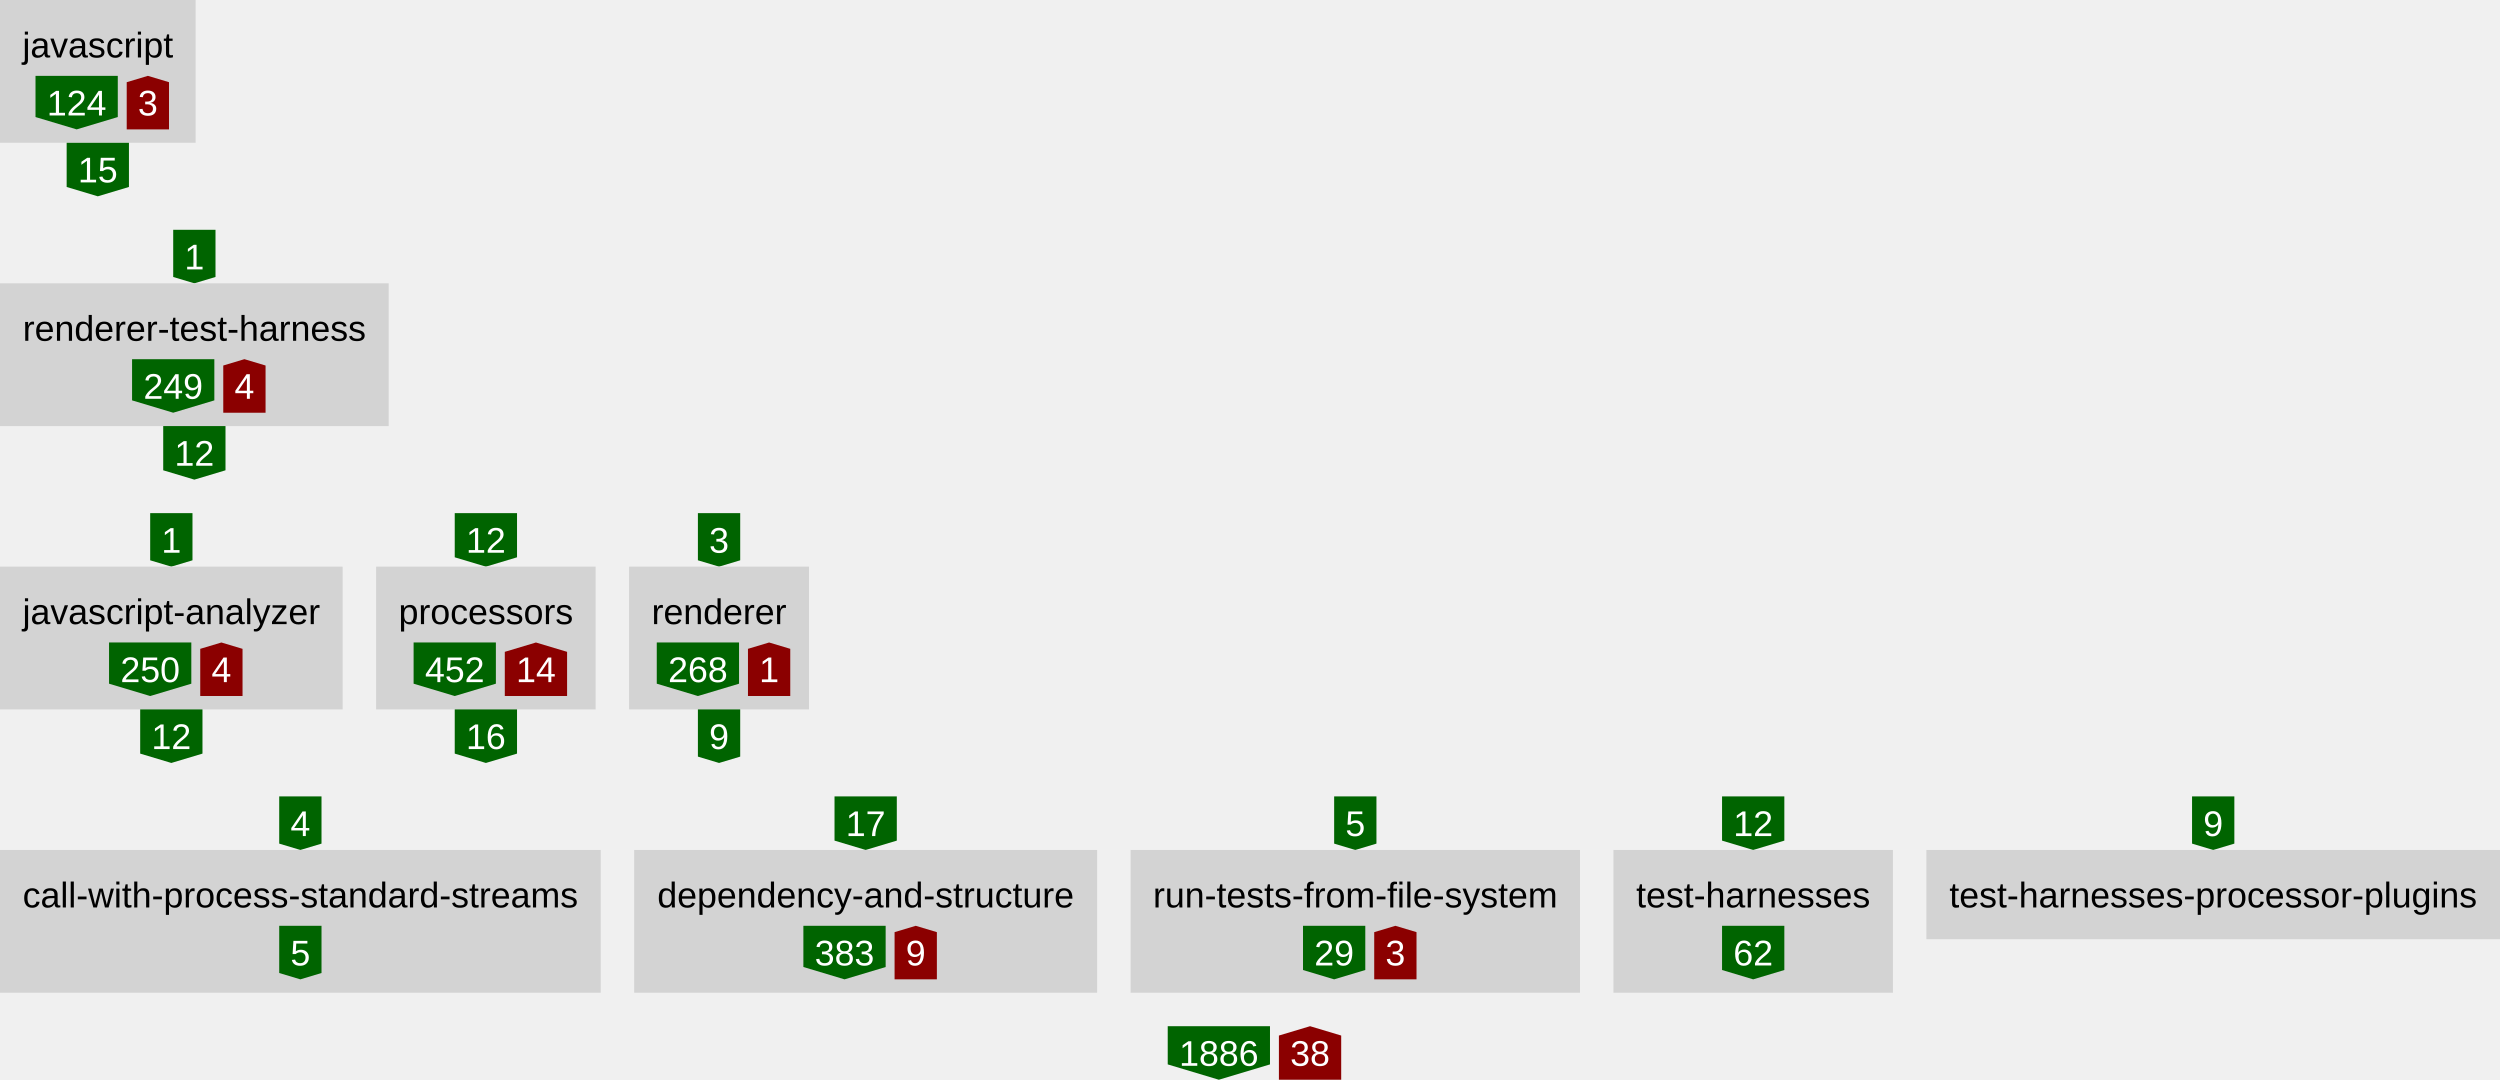
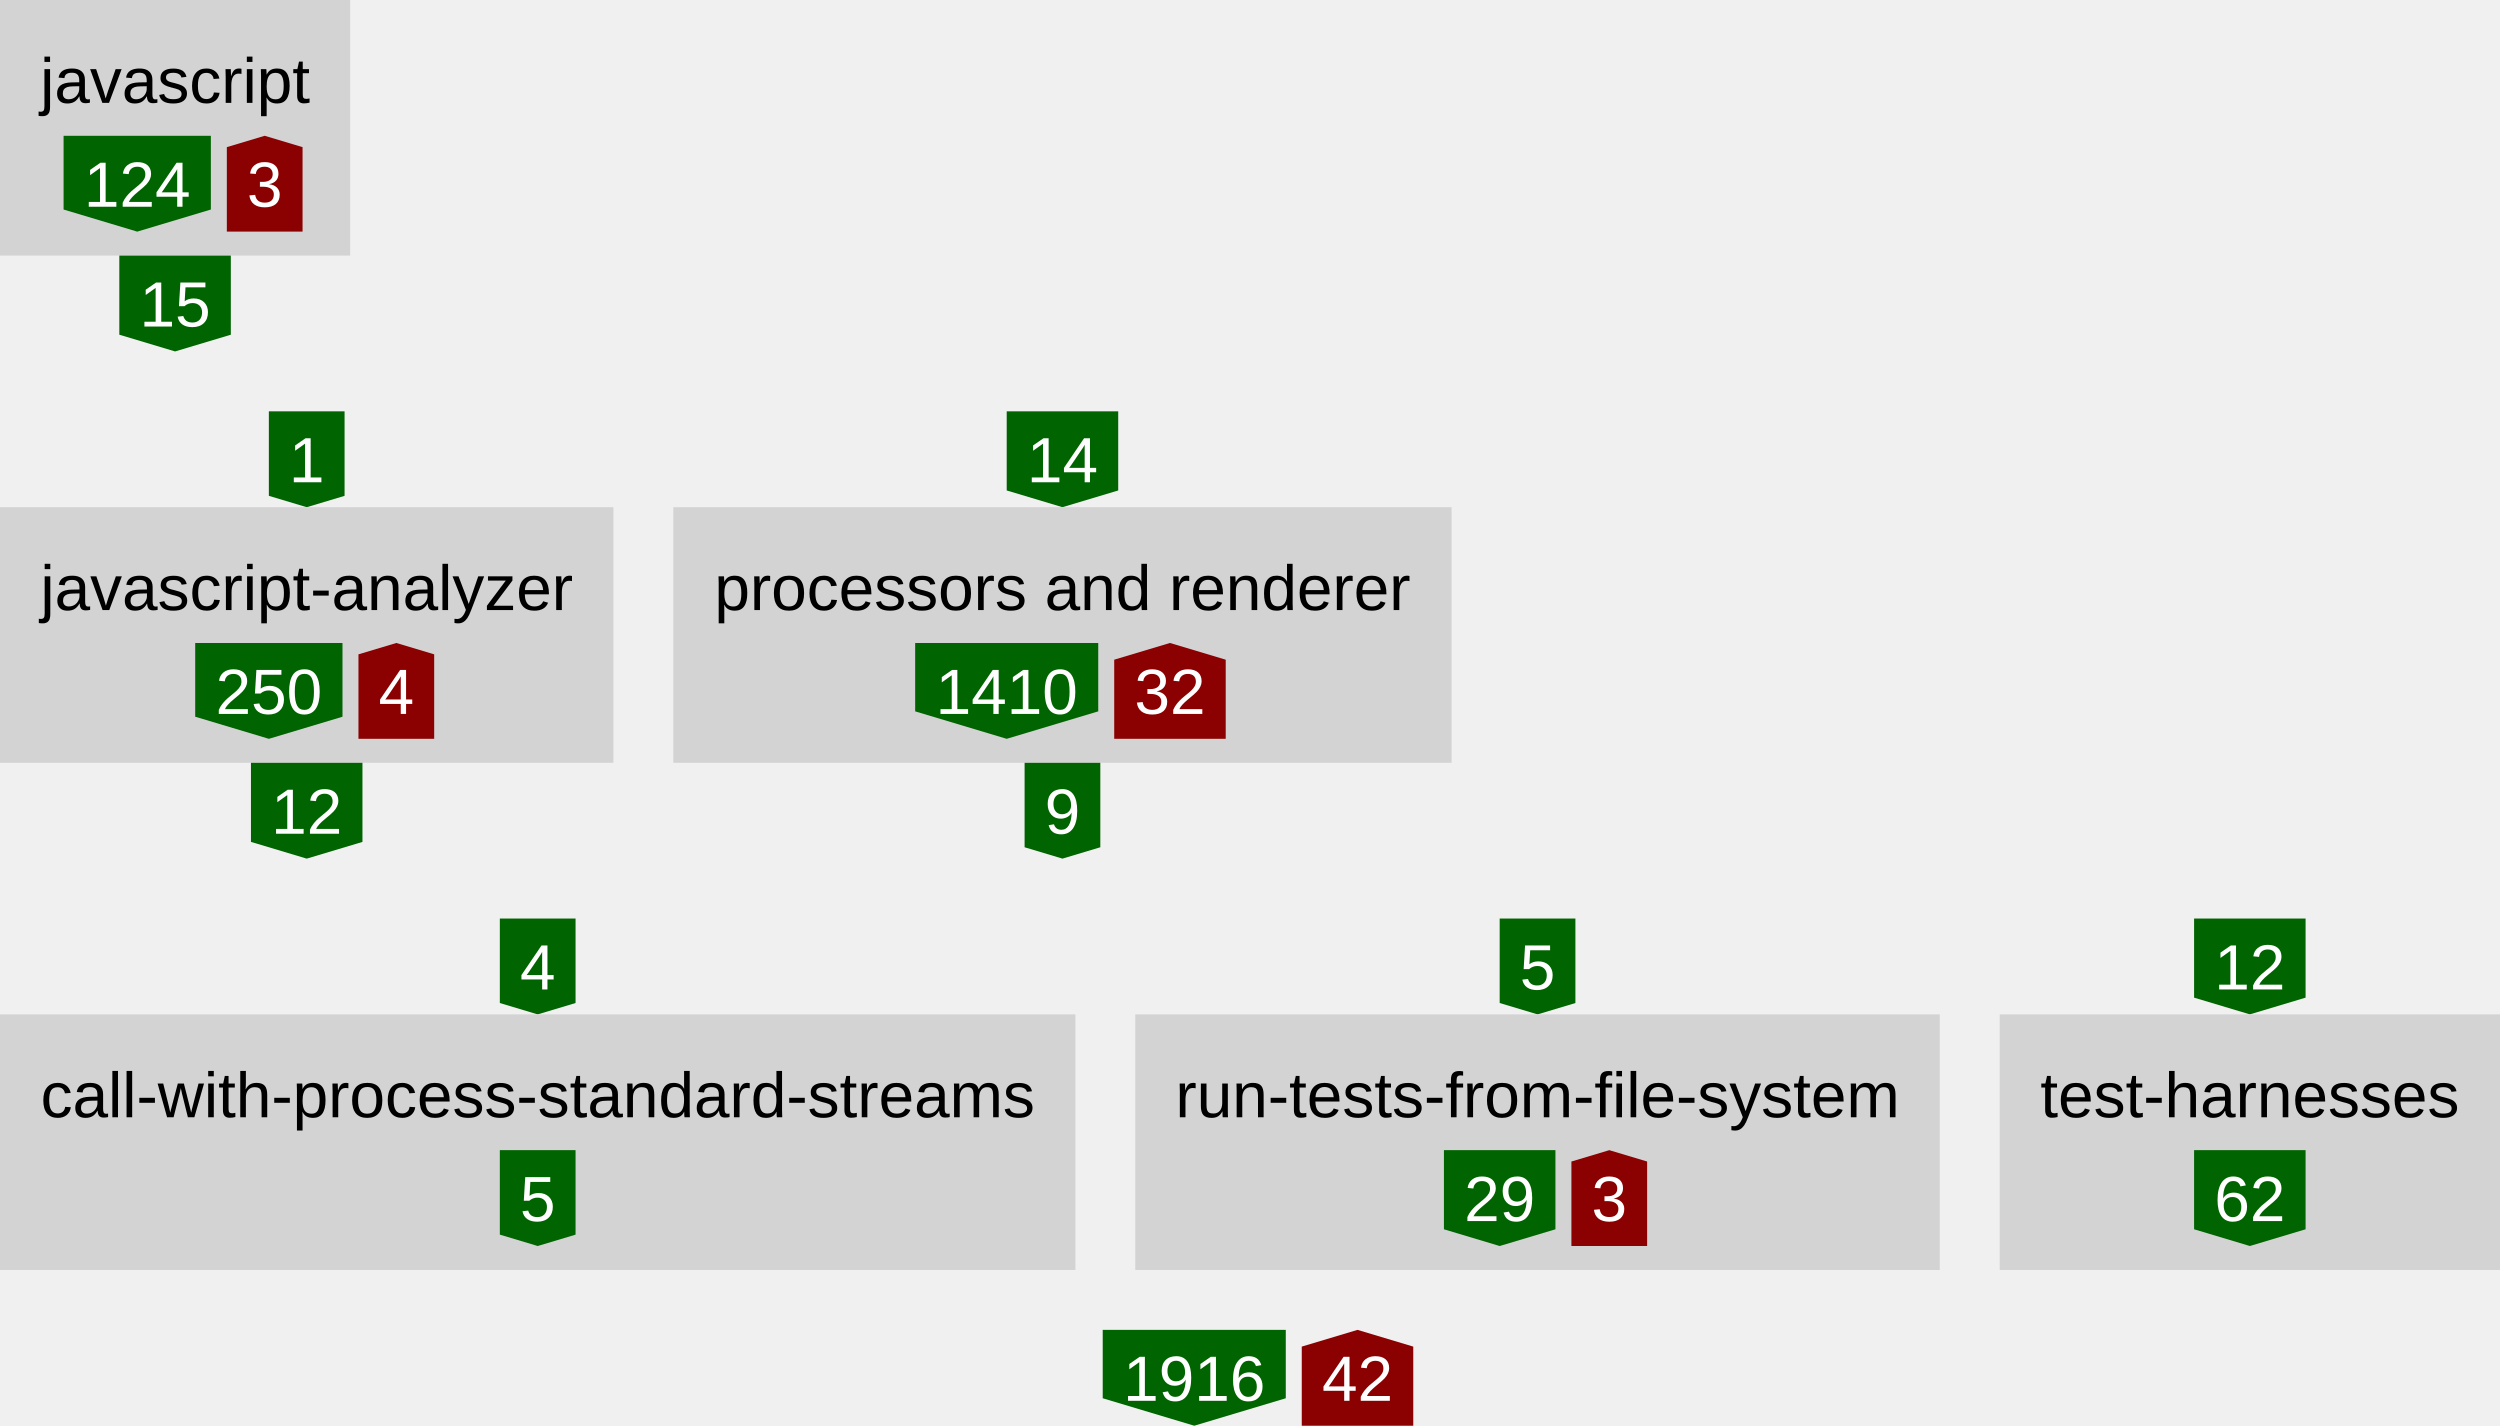
- <svg xmlns="http://www.w3.org/2000/svg" height="484" width="1120.64">
+ <svg xmlns="http://www.w3.org/2000/svg" height="357" width="626">
  <defs>
    <style type="text/css">text{font-family:arial;font-size:16px}g.anonymous&gt;text{font-style:italic}g.parent&gt;rect{fill:none;stroke:gray}g.item&gt;rect{fill:lightgray}g.item&gt;text{text-anchor:middle}g.dependency&gt;text{fill:white;text-anchor:middle}</style>
  </defs>
  <symbol id="down-arrow" preserveAspectRatio="xMidYMax slice" viewBox="0,0,1,1">
    <polygon fill="darkgreen" points="0,0.85 0,0 1,0 1,0.85 0.5,1" />
  </symbol>
  <symbol id="right-arrow" preserveAspectRatio="xMaxYMid slice" viewBox="0,0,1,1">
    <polygon fill="darkred" points="0.85,0 0,0 0,1 0.85,1 1,0.5" />
  </symbol>
  <symbol id="up-arrow" preserveAspectRatio="xMidYMin slice" viewBox="0,0,1,1">
    <polygon fill="darkred" points="0,0.15 0,1 1,1 1,0.15 0.5,0" />
  </symbol>
  <g class="item">
    <rect height="64" width="87.68" />
    <text x="43.84" y="25.76">javascript</text>
    <g class="dependency">
      <use href="#down-arrow" height="24" width="36.88" x="15.92" y="34" />
      <text x="34.36" y="51.76">124</text>
    </g>
    <g class="dependency">
      <use href="#up-arrow" height="24" width="18.96" x="56.8" y="34" />
      <text x="66.28" y="51.76">3</text>
    </g>
  </g>
  <g class="dependency">
    <use href="#down-arrow" height="24" width="27.92" x="29.88" y="64" />
    <text x="43.84" y="81.76">15</text>
  </g>
  <g class="dependency">
-     <use href="#down-arrow" height="24" width="18.96" x="77.64" y="103" />
-     <text x="87.12" y="120.76">1</text>
+     <use href="#down-arrow" height="24" width="18.96" x="67.32" y="103" />
+     <text x="76.8" y="120.76">1</text>
  </g>
  <g class="item">
-     <rect height="64" width="174.24" y="127" />
-     <text x="87.12" y="152.76">renderer-test-harness</text>
+     <rect height="64" width="153.6" y="127" />
+     <text x="76.8" y="152.76">javascript-analyzer</text>
    <g class="dependency">
-       <use href="#down-arrow" height="24" width="36.88" x="59.2" y="161" />
-       <text x="77.64" y="178.76">249</text>
+       <use href="#down-arrow" height="24" width="36.88" x="48.88" y="161" />
+       <text x="67.32" y="178.76">250</text>
    </g>
    <g class="dependency">
-       <use href="#up-arrow" height="24" width="18.96" x="100.08" y="161" />
-       <text x="109.56" y="178.76">4</text>
+       <use href="#up-arrow" height="24" width="18.96" x="89.76" y="161" />
+       <text x="99.24" y="178.76">4</text>
    </g>
  </g>
  <g class="dependency">
-     <use href="#down-arrow" height="24" width="27.92" x="73.16" y="191" />
-     <text x="87.12" y="208.76">12</text>
+     <use href="#down-arrow" height="24" width="27.92" x="62.84" y="191" />
+     <text x="76.8" y="208.76">12</text>
  </g>
  <g class="dependency">
-     <use href="#down-arrow" height="24" width="18.96" x="67.32" y="230" />
-     <text x="76.8" y="247.76">1</text>
+     <use href="#down-arrow" height="24" width="27.92" x="252.08" y="103" />
+     <text x="266.04" y="120.76">14</text>
  </g>
  <g class="item">
-     <rect height="64" width="153.6" y="254" />
-     <text x="76.8" y="279.76">javascript-analyzer</text>
+     <rect height="64" width="194.88" x="168.6" y="127" />
+     <text x="266.04" y="152.76">processors and renderer</text>
    <g class="dependency">
-       <use href="#down-arrow" height="24" width="36.88" x="48.88" y="288" />
-       <text x="67.32" y="305.76">250</text>
+       <use href="#down-arrow" height="24" width="45.84" x="229.16" y="161" />
+       <text x="252.08" y="178.76">1410</text>
    </g>
    <g class="dependency">
-       <use href="#up-arrow" height="24" width="18.96" x="89.76" y="288" />
-       <text x="99.24" y="305.76">4</text>
+       <use href="#up-arrow" height="24" width="27.92" x="279" y="161" />
+       <text x="292.96" y="178.76">32</text>
    </g>
  </g>
  <g class="dependency">
-     <use href="#down-arrow" height="24" width="27.92" x="62.84" y="318" />
-     <text x="76.8" y="335.76">12</text>
+     <use href="#down-arrow" height="24" width="18.96" x="256.56" y="191" />
+     <text x="266.04" y="208.76">9</text>
  </g>
  <g class="dependency">
-     <use href="#down-arrow" height="24" width="27.92" x="203.84" y="230" />
-     <text x="217.8" y="247.76">12</text>
+     <use href="#down-arrow" height="24" width="18.96" x="125.16" y="230" />
+     <text x="134.64" y="247.76">4</text>
  </g>
  <g class="item">
-     <rect height="64" width="98.4" x="168.6" y="254" />
-     <text x="217.8" y="279.76">processors</text>
+     <rect height="64" width="269.28" y="254" />
+     <text x="134.64" y="279.76">call-with-process-standard-streams</text>
    <g class="dependency">
-       <use href="#down-arrow" height="24" width="36.88" x="185.4" y="288" />
-       <text x="203.84" y="305.76">452</text>
-     </g>
-     <g class="dependency">
-       <use href="#up-arrow" height="24" width="27.92" x="226.28" y="288" />
-       <text x="240.24" y="305.76">14</text>
+       <use href="#down-arrow" height="24" width="18.96" x="125.16" y="288" />
+       <text x="134.64" y="305.76">5</text>
    </g>
  </g>
  <g class="dependency">
-     <use href="#down-arrow" height="24" width="27.92" x="203.84" y="318" />
-     <text x="217.8" y="335.76">16</text>
-   </g>
-   <g class="dependency">
-     <use href="#down-arrow" height="24" width="18.96" x="312.84" y="230" />
-     <text x="322.32" y="247.76">3</text>
+     <use href="#down-arrow" height="24" width="18.96" x="375.52" y="230" />
+     <text x="385" y="247.76">5</text>
  </g>
  <g class="item">
-     <rect height="64" width="80.64" x="282" y="254" />
-     <text x="322.32" y="279.76">renderer</text>
+     <rect height="64" width="201.44" x="284.28" y="254" />
+     <text x="385" y="279.76">run-tests-from-file-system</text>
    <g class="dependency">
-       <use href="#down-arrow" height="24" width="36.88" x="294.4" y="288" />
-       <text x="312.84" y="305.76">268</text>
+       <use href="#down-arrow" height="24" width="27.92" x="361.56" y="288" />
+       <text x="375.52" y="305.76">29</text>
    </g>
    <g class="dependency">
-       <use href="#up-arrow" height="24" width="18.96" x="335.28" y="288" />
-       <text x="344.76" y="305.76">1</text>
+       <use href="#up-arrow" height="24" width="18.96" x="393.48" y="288" />
+       <text x="402.96" y="305.76">3</text>
    </g>
  </g>
  <g class="dependency">
-     <use href="#down-arrow" height="24" width="18.96" x="312.84" y="318" />
-     <text x="322.32" y="335.76">9</text>
-   </g>
-   <g class="dependency">
-     <use href="#down-arrow" height="24" width="18.96" x="125.16" y="357" />
-     <text x="134.64" y="374.76">4</text>
+     <use href="#down-arrow" height="24" width="27.92" x="549.4" y="230" />
+     <text x="563.36" y="247.76">12</text>
  </g>
  <g class="item">
-     <rect height="64" width="269.28" y="381" />
-     <text x="134.64" y="406.76">call-with-process-standard-streams</text>
+     <rect height="64" width="125.28" x="500.72" y="254" />
+     <text x="563.36" y="279.76">test-harnesses</text>
    <g class="dependency">
-       <use href="#down-arrow" height="24" width="18.96" x="125.16" y="415" />
-       <text x="134.64" y="432.76">5</text>
+       <use href="#down-arrow" height="24" width="27.92" x="549.4" y="288" />
+       <text x="563.36" y="305.76">62</text>
    </g>
  </g>
  <g class="dependency">
-     <use href="#down-arrow" height="24" width="27.92" x="374.08" y="357" />
-     <text x="388.04" y="374.76">17</text>
-   </g>
-   <g class="item">
-     <rect height="64" width="207.52" x="284.28" y="381" />
-     <text x="388.04" y="406.76">dependency-and-structure</text>
-     <g class="dependency">
-       <use href="#down-arrow" height="24" width="36.88" x="360.12" y="415" />
-       <text x="378.56" y="432.76">383</text>
-     </g>
-     <g class="dependency">
-       <use href="#up-arrow" height="24" width="18.96" x="401" y="415" />
-       <text x="410.48" y="432.76">9</text>
-     </g>
+     <use href="#down-arrow" height="24" width="45.84" x="276.12" y="333" />
+     <text x="299.04" y="350.76">1916</text>
  </g>
  <g class="dependency">
-     <use href="#down-arrow" height="24" width="18.96" x="598.04" y="357" />
-     <text x="607.52" y="374.76">5</text>
-   </g>
-   <g class="item">
-     <rect height="64" width="201.44" x="506.8" y="381" />
-     <text x="607.52" y="406.76">run-tests-from-file-system</text>
-     <g class="dependency">
-       <use href="#down-arrow" height="24" width="27.92" x="584.08" y="415" />
-       <text x="598.04" y="432.76">29</text>
-     </g>
-     <g class="dependency">
-       <use href="#up-arrow" height="24" width="18.96" x="616" y="415" />
-       <text x="625.48" y="432.76">3</text>
-     </g>
-   </g>
-   <g class="dependency">
-     <use href="#down-arrow" height="24" width="27.92" x="771.92" y="357" />
-     <text x="785.88" y="374.76">12</text>
-   </g>
-   <g class="item">
-     <rect height="64" width="125.28" x="723.24" y="381" />
-     <text x="785.88" y="406.76">test-harnesses</text>
-     <g class="dependency">
-       <use href="#down-arrow" height="24" width="27.92" x="771.92" y="415" />
-       <text x="785.88" y="432.76">62</text>
-     </g>
-   </g>
-   <g class="dependency">
-     <use href="#down-arrow" height="24" width="18.96" x="982.6" y="357" />
-     <text x="992.08" y="374.76">9</text>
-   </g>
-   <g class="item">
-     <rect height="40" width="257.12" x="863.52" y="381" />
-     <text x="992.08" y="406.76">test-harnesses-processor-plugins</text>
-   </g>
-   <g class="dependency">
-     <use href="#down-arrow" height="24" width="45.84" x="523.44" y="460" />
-     <text x="546.36" y="477.76">1886</text>
-   </g>
-   <g class="dependency">
-     <use href="#up-arrow" height="24" width="27.92" x="573.28" y="460" />
-     <text x="587.24" y="477.76">38</text>
+     <use href="#up-arrow" height="24" width="27.92" x="325.96" y="333" />
+     <text x="339.92" y="350.76">42</text>
  </g>
</svg>
